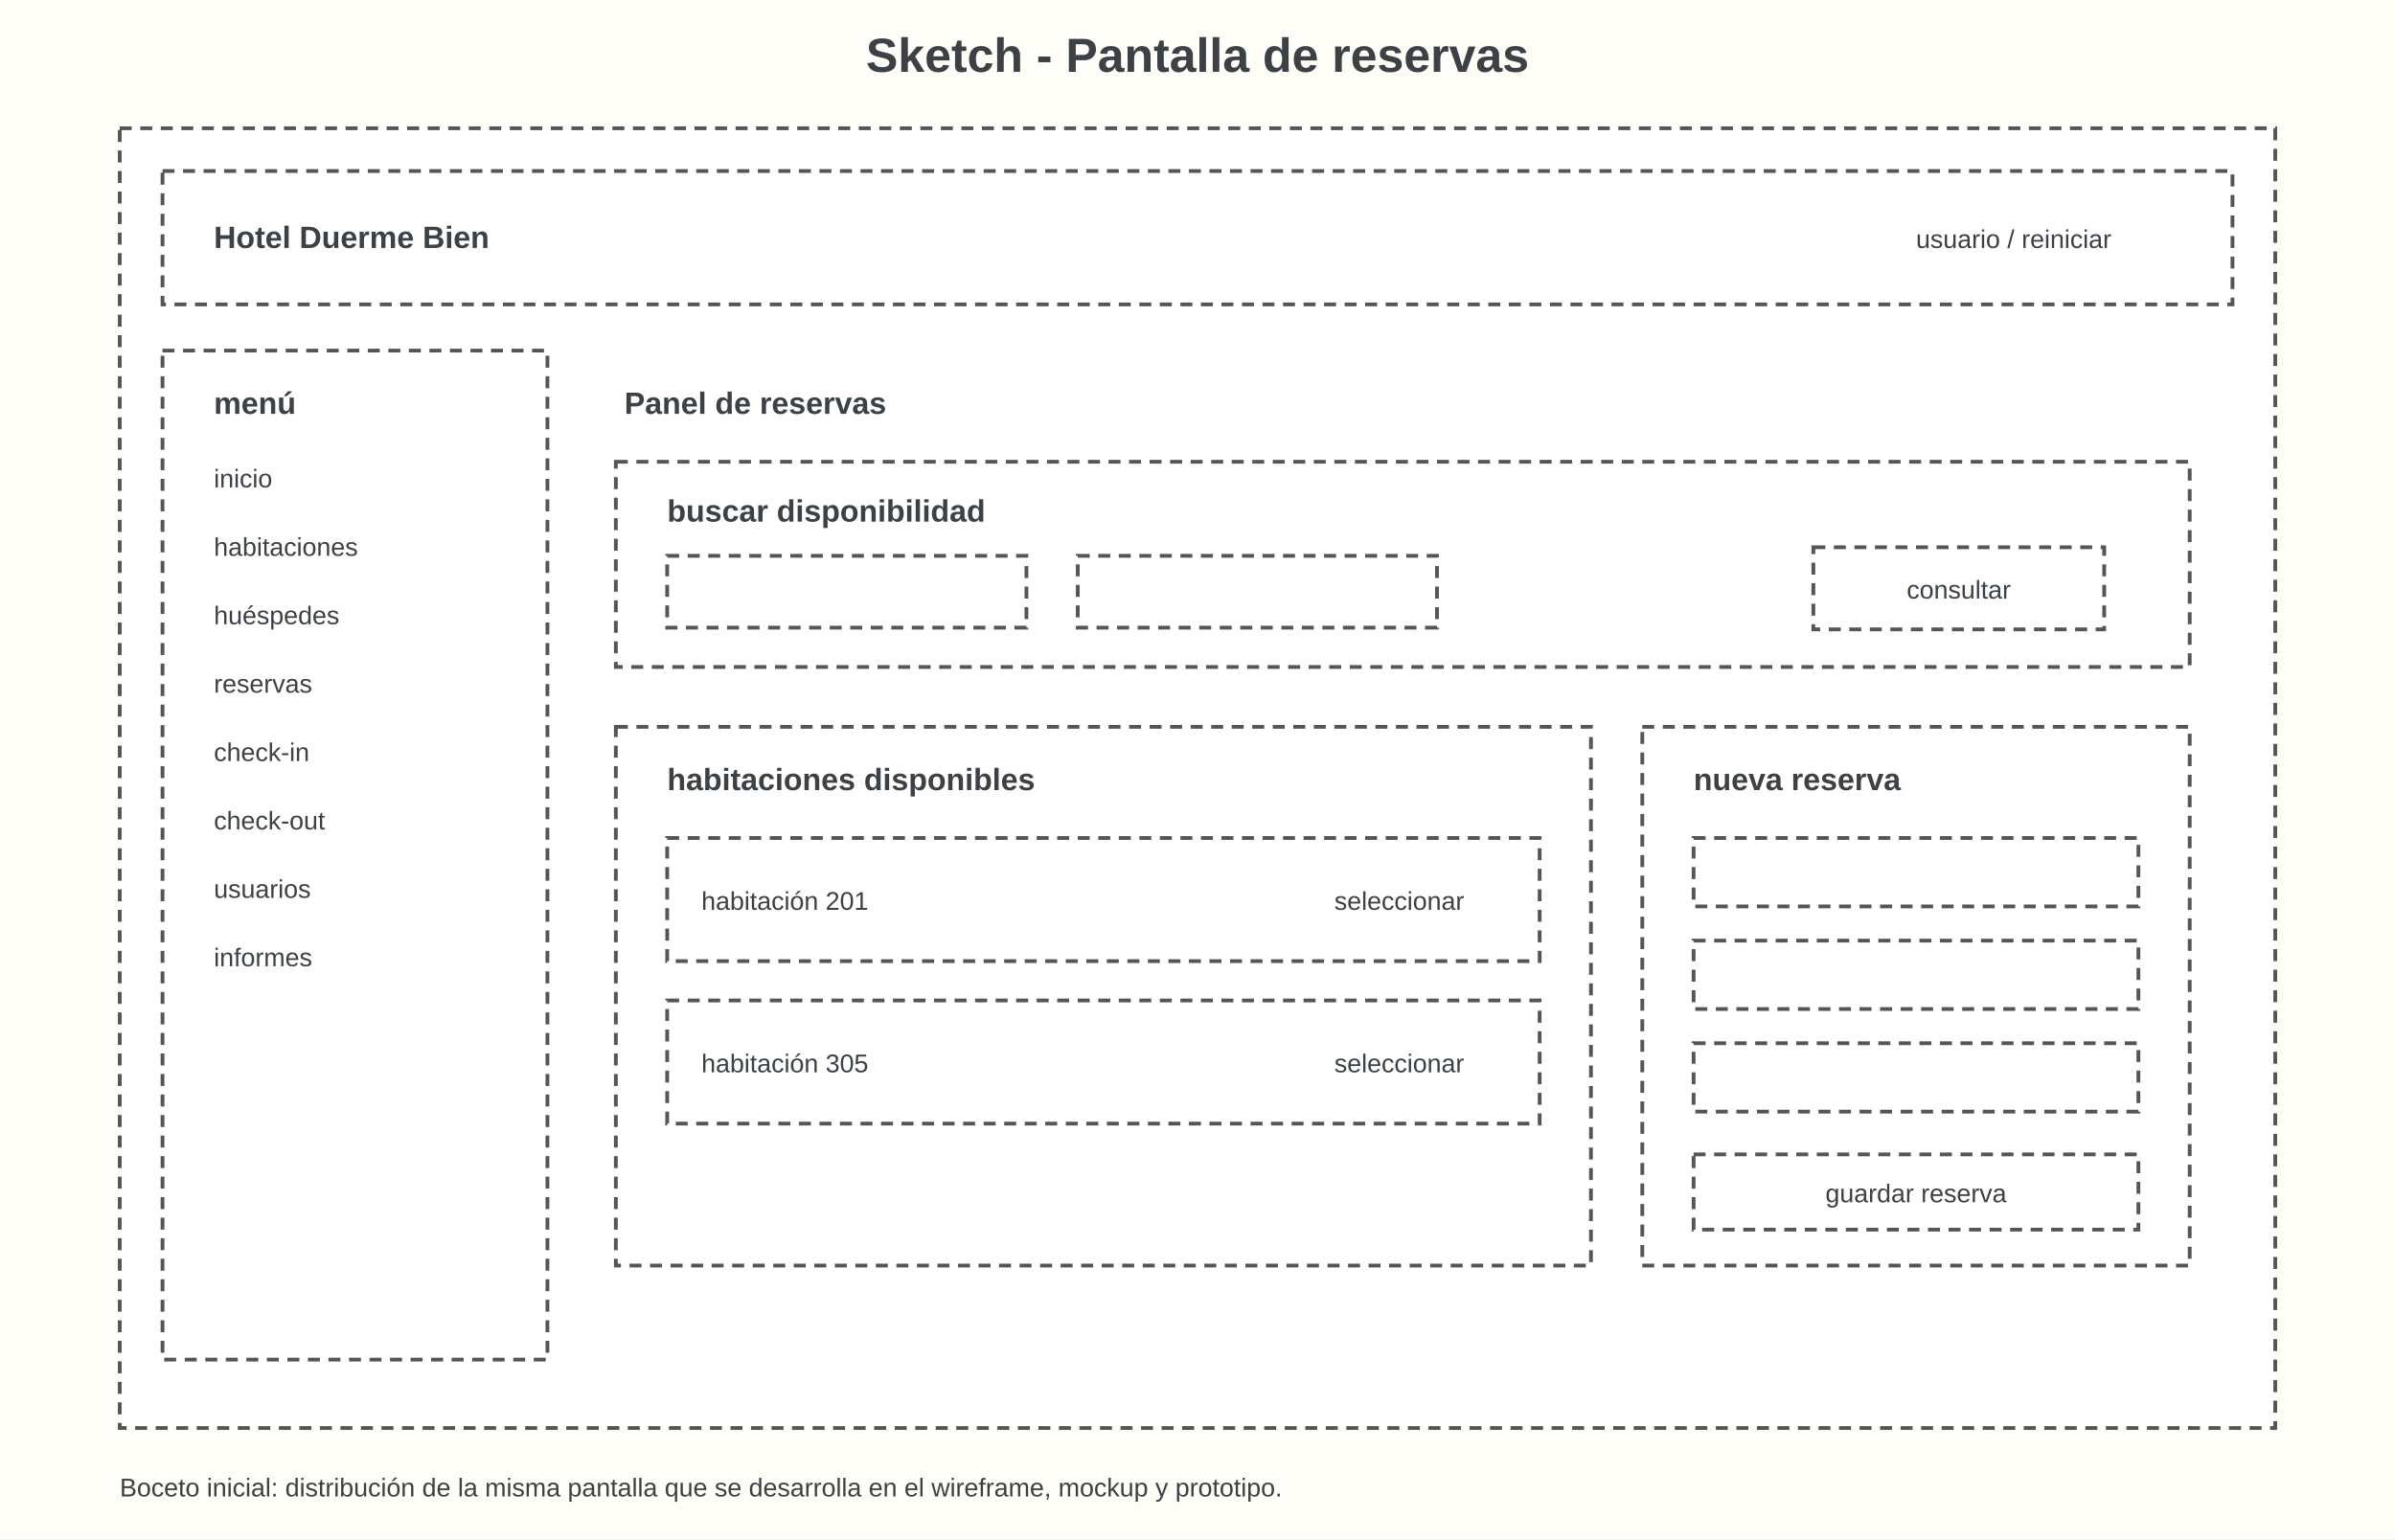
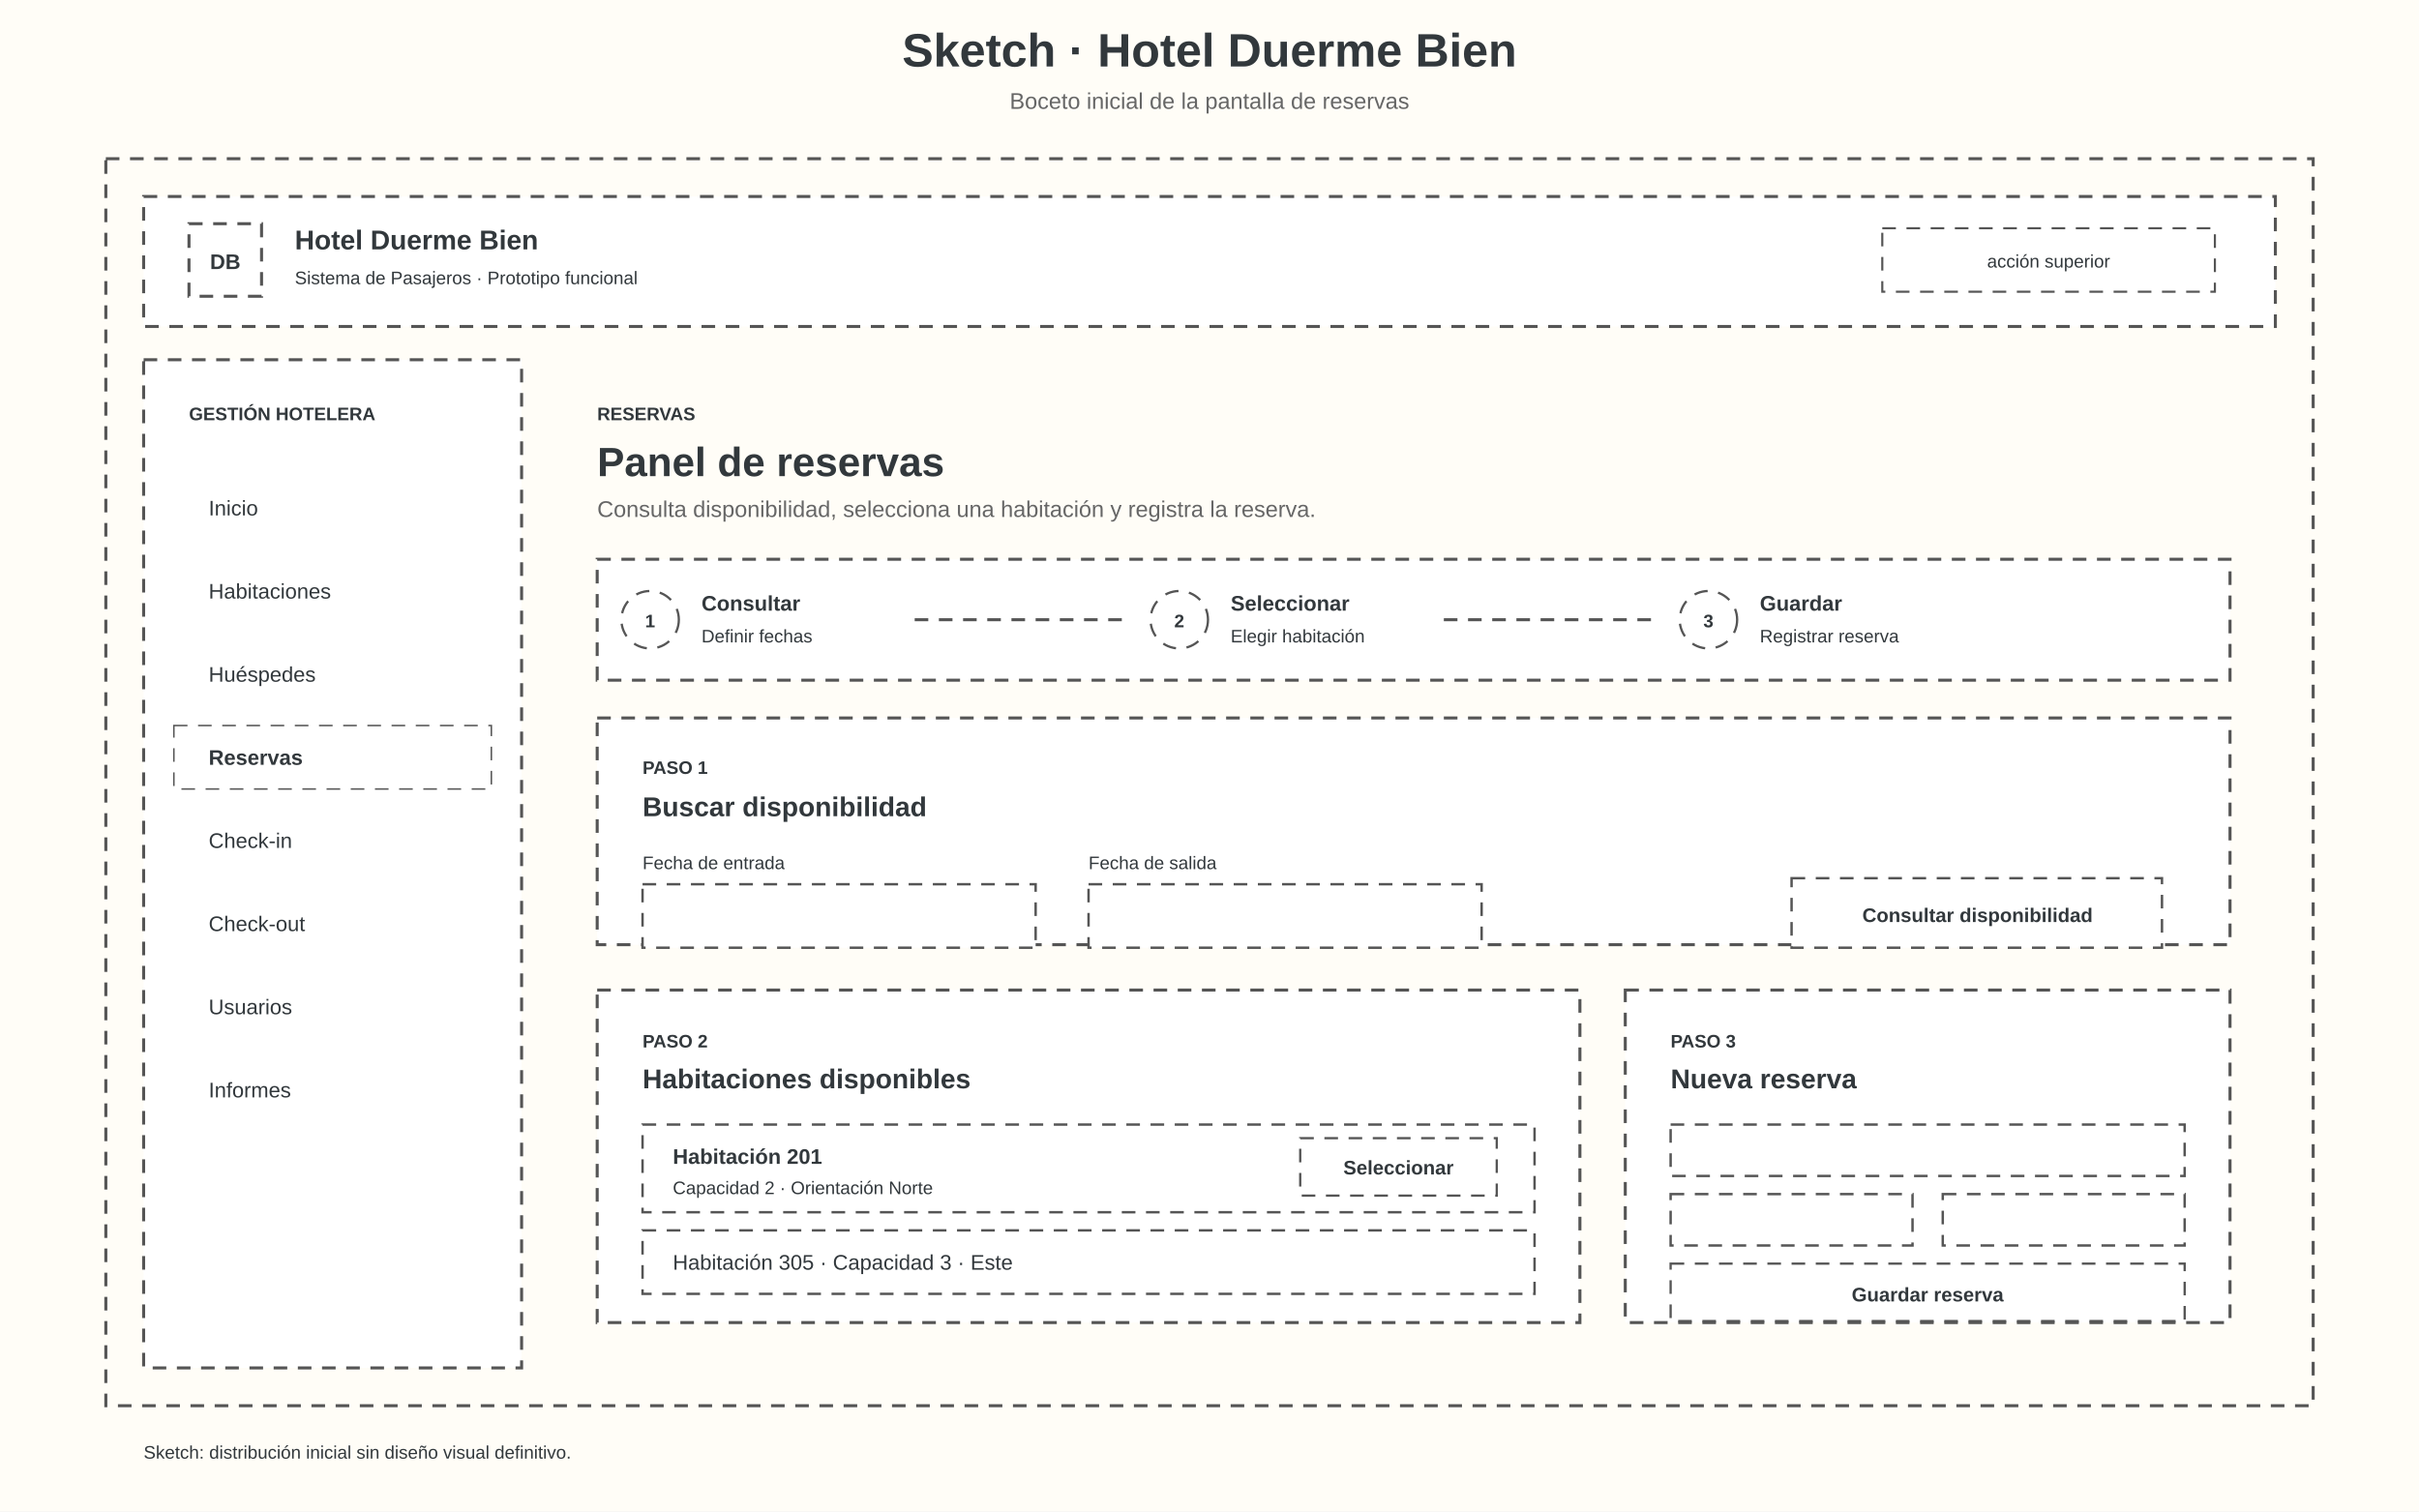
- <svg xmlns="http://www.w3.org/2000/svg" width="1400" height="900" viewBox="0 0 1400 900">
+ <svg xmlns="http://www.w3.org/2000/svg" width="1600" height="1000" viewBox="0 0 1600 1000">
  <defs>
    <style>
- .t{font-family:Arial,sans-serif;fill:#3b4145}.title{font-size:28px;font-weight:700}.h{font-size:18px;font-weight:700}.f{font-size:15px}
- .box{fill:#fff;stroke:#555;stroke-width:2.2;stroke-dasharray:7 5}.line{stroke:#555;stroke-width:2;fill:none}
+ .t{font-family:Arial,sans-serif;fill:#32383c}.title{font-size:31px;font-weight:700}.sub{font-size:15px;fill:#666666}.h{font-size:18px;font-weight:700}.f{font-size:14px}.small{font-size:12px}
+ .box{fill:#ffffff;stroke:#555555;stroke-width:2}.field{fill:#ffffff;stroke:#555555;stroke-width:1.6}.thin{stroke:#555555;stroke-width:2;fill:none}.navtext{font-size:14px;fill:#32383c}.btntext{font-size:13px;fill:#32383c;font-weight:700}
</style>
  </defs>
-   <rect width="1400" height="900" fill="#fffdf7" />
-   <text x="700" y="42" text-anchor="middle" class="t title">Sketch - Pantalla de reservas</text>
-   <rect x="70" y="75" width="1260" height="760" class="box" />
-   <rect x="95" y="100" width="1210" height="78" class="box" />
-   <text x="125" y="145" class="t h">Hotel Duerme Bien</text>
-   <text x="1120" y="145" class="t f">usuario / reiniciar</text>
-   <rect x="95" y="205" width="225" height="590" class="box" />
-   <text x="125" y="242" class="t h">menú</text>
-   <text x="125" y="285" class="t f">inicio</text>
-   <text x="125" y="325" class="t f">habitaciones</text>
-   <text x="125" y="365" class="t f">huéspedes</text>
-   <text x="125" y="405" class="t f">reservas</text>
-   <text x="125" y="445" class="t f">check-in</text>
-   <text x="125" y="485" class="t f">check-out</text>
-   <text x="125" y="525" class="t f">usuarios</text>
-   <text x="125" y="565" class="t f">informes</text>
-   <text x="365" y="242" class="t h">Panel de reservas</text>
-   <rect x="360" y="270" width="920" height="120" class="box" />
-   <text x="390" y="305" class="t h">buscar disponibilidad</text>
-   <rect x="390" y="325" width="210" height="42" class="box" />
-   <rect x="630" y="325" width="210" height="42" class="box" />
-   <rect x="1060" y="320" width="170" height="48" class="box" />
-   <text x="1145" y="350" text-anchor="middle" class="t f">consultar</text>
-   <rect x="360" y="425" width="570" height="315" class="box" />
-   <text x="390" y="462" class="t h">habitaciones disponibles</text>
-   <rect x="390" y="490" width="510" height="72" class="box" />
-   <text x="410" y="532" class="t f">habitación 201</text>
-   <text x="780" y="532" class="t f">seleccionar</text>
-   <rect x="390" y="585" width="510" height="72" class="box" />
-   <text x="410" y="627" class="t f">habitación 305</text>
-   <text x="780" y="627" class="t f">seleccionar</text>
-   <rect x="960" y="425" width="320" height="315" class="box" />
-   <text x="990" y="462" class="t h">nueva reserva</text>
-   <rect x="990" y="490" width="260" height="40" class="box" />
-   <rect x="990" y="550" width="260" height="40" class="box" />
-   <rect x="990" y="610" width="260" height="40" class="box" />
-   <rect x="990" y="675" width="260" height="44" class="box" />
-   <text x="1120" y="703" text-anchor="middle" class="t f">guardar reserva</text>
-   <text x="70" y="875" class="t f">Boceto inicial: distribución de la misma pantalla que se desarrolla en el wireframe, mockup y prototipo.</text>
+   <rect width="1600" height="1000" fill="#fffdf7" />
+   <text x="800" y="44" text-anchor="middle" class="t title">Sketch · Hotel Duerme Bien</text>
+   <text x="800" y="72" text-anchor="middle" class="t sub">Boceto inicial de la pantalla de reservas</text>
+   <rect x="70" y="105" width="1460" height="825" rx="0" fill="#fffdf7" stroke="#555555" stroke-width="2" stroke-dasharray="9 7" />
+   <rect x="95" y="130" width="1410" height="86" rx="0" fill="#ffffff" stroke="#555555" stroke-width="2" stroke-dasharray="9 7" />
+   <rect x="125" y="148" width="48" height="48" rx="0" fill="#ffffff" stroke="#555555" stroke-width="2" stroke-dasharray="9 7" />
+   <text x="149" y="178" text-anchor="middle" class="t f" fill="#32383c" font-weight="700">DB</text>
+   <text x="195" y="165" class="t h" fill="#32383c">Hotel Duerme Bien</text>
+   <text x="195" y="188" class="t small" fill="#666666">Sistema de Pasajeros · Prototipo funcional</text>
+   <rect x="1245" y="151" width="220" height="42" rx="0" fill="#fff" stroke="#555555" stroke-width="1.4" stroke-dasharray="9 7" />
+   <text x="1355" y="177" text-anchor="middle" class="t small" fill="#32383c">acción superior</text>
+   <rect x="95" y="238" width="250" height="667" rx="0" fill="#ffffff" stroke="#555555" stroke-width="2" stroke-dasharray="9 7" />
+   <text x="125" y="278" class="t small" fill="#32383c" font-weight="700">GESTIÓN HOTELERA</text>
+   <rect x="115" y="315" width="210" height="42" rx="0" fill="transparent" stroke="none" />
+   <text x="138" y="341" class="t navtext" fill="#32383c" font-weight="400">Inicio</text>
+   <rect x="115" y="370" width="210" height="42" rx="0" fill="transparent" stroke="none" />
+   <text x="138" y="396" class="t navtext" fill="#32383c" font-weight="400">Habitaciones</text>
+   <rect x="115" y="425" width="210" height="42" rx="0" fill="transparent" stroke="none" />
+   <text x="138" y="451" class="t navtext" fill="#32383c" font-weight="400">Huéspedes</text>
+   <rect x="115" y="480" width="210" height="42" rx="0" fill="#ffffff" stroke="#555555" stroke-dasharray="9 7" />
+   <text x="138" y="506" class="t navtext" fill="#32383c" font-weight="700">Reservas</text>
+   <rect x="115" y="535" width="210" height="42" rx="0" fill="transparent" stroke="none" />
+   <text x="138" y="561" class="t navtext" fill="#32383c" font-weight="400">Check-in</text>
+   <rect x="115" y="590" width="210" height="42" rx="0" fill="transparent" stroke="none" />
+   <text x="138" y="616" class="t navtext" fill="#32383c" font-weight="400">Check-out</text>
+   <rect x="115" y="645" width="210" height="42" rx="0" fill="transparent" stroke="none" />
+   <text x="138" y="671" class="t navtext" fill="#32383c" font-weight="400">Usuarios</text>
+   <rect x="115" y="700" width="210" height="42" rx="0" fill="transparent" stroke="none" />
+   <text x="138" y="726" class="t navtext" fill="#32383c" font-weight="400">Informes</text>
+   <text x="395" y="278" class="t small" fill="#666666" font-weight="700">RESERVAS</text>
+   <text x="395" y="315" class="t title" style="font-size:27px">Panel de reservas</text>
+   <text x="395" y="342" class="t sub">Consulta disponibilidad, selecciona una habitación y registra la reserva.</text>
+   <rect x="395" y="370" width="1080" height="80" rx="0" class="box" stroke-dasharray="9 7" />
+   <circle cx="430" cy="410" r="19" fill="#ffffff" stroke="#555555" stroke-width="1.5" stroke-dasharray="9 7" />
+   <text x="430" y="415" text-anchor="middle" class="t small" font-weight="700">1</text>
+   <text x="464" y="404" class="t f" font-weight="700">Consultar</text>
+   <text x="464" y="425" class="t small" fill="#666666">Definir fechas</text>
+   <line x1="605" y1="410" x2="745" y2="410" class="thin" stroke-dasharray="9 7" />
+   <circle cx="780" cy="410" r="19" fill="#ffffff" stroke="#555555" stroke-width="1.5" stroke-dasharray="9 7" />
+   <text x="780" y="415" text-anchor="middle" class="t small" font-weight="700">2</text>
+   <text x="814" y="404" class="t f" font-weight="700">Seleccionar</text>
+   <text x="814" y="425" class="t small" fill="#666666">Elegir habitación</text>
+   <line x1="955" y1="410" x2="1095" y2="410" class="thin" stroke-dasharray="9 7" />
+   <circle cx="1130" cy="410" r="19" fill="#ffffff" stroke="#555555" stroke-width="1.5" stroke-dasharray="9 7" />
+   <text x="1130" y="415" text-anchor="middle" class="t small" font-weight="700">3</text>
+   <text x="1164" y="404" class="t f" font-weight="700">Guardar</text>
+   <text x="1164" y="425" class="t small" fill="#666666">Registrar reserva</text>
+   <rect x="395" y="475" width="1080" height="150" rx="0" class="box" stroke-dasharray="9 7" />
+   <text x="425" y="512" class="t small" fill="#666666" font-weight="700">PASO 1</text>
+   <text x="425" y="540" class="t h">Buscar disponibilidad</text>
+   <text x="425" y="575" class="t small" fill="#666666">Fecha de entrada</text>
+   <rect x="425" y="585" width="260" height="42" rx="0" class="field" stroke-dasharray="9 7" />
+   <text x="720" y="575" class="t small" fill="#666666">Fecha de salida</text>
+   <rect x="720" y="585" width="260" height="42" rx="0" class="field" stroke-dasharray="9 7" />
+   <rect x="1185" y="581" width="245" height="46" rx="0" fill="#ffffff" stroke="#555555" stroke-width="1.6" stroke-dasharray="9 7" />
+   <text x="1308" y="610" text-anchor="middle" class="t btntext">Consultar disponibilidad</text>
+   <rect x="395" y="655" width="650" height="220" rx="0" class="box" stroke-dasharray="9 7" />
+   <text x="425" y="693" class="t small" fill="#666666" font-weight="700">PASO 2</text>
+   <text x="425" y="720" class="t h">Habitaciones disponibles</text>
+   <rect x="425" y="744" width="590" height="58" rx="0" class="field" stroke-dasharray="9 7" />
+   <text x="445" y="770" class="t f" font-weight="700">Habitación 201</text>
+   <text x="445" y="790" class="t small" fill="#666666">Capacidad 2 · Orientación Norte</text>
+   <rect x="860" y="753" width="130" height="38" rx="0" fill="#ffffff" stroke="#555555" stroke-width="1.5" stroke-dasharray="9 7" />
+   <text x="925" y="777" text-anchor="middle" class="t btntext">Seleccionar</text>
+   <rect x="425" y="814" width="590" height="42" rx="0" class="field" stroke-dasharray="9 7" />
+   <text x="445" y="840" class="t f">Habitación 305 · Capacidad 3 · Este</text>
+   <rect x="1075" y="655" width="400" height="220" rx="0" class="box" stroke-dasharray="9 7" />
+   <text x="1105" y="693" class="t small" fill="#666666" font-weight="700">PASO 3</text>
+   <text x="1105" y="720" class="t h">Nueva reserva</text>
+   <rect x="1105" y="744" width="340" height="34" rx="0" class="field" stroke-dasharray="9 7" />
+   <rect x="1105" y="790" width="160" height="34" rx="0" class="field" stroke-dasharray="9 7" />
+   <rect x="1285" y="790" width="160" height="34" rx="0" class="field" stroke-dasharray="9 7" />
+   <rect x="1105" y="836" width="340" height="38" rx="0" fill="#ffffff" stroke="#555555" stroke-width="1.5" stroke-dasharray="9 7" />
+   <text x="1275" y="861" text-anchor="middle" class="t btntext">Guardar reserva</text>
+   <text x="95" y="965" class="t small" fill="#666666">Sketch: distribución inicial sin diseño visual definitivo.</text>
</svg>
